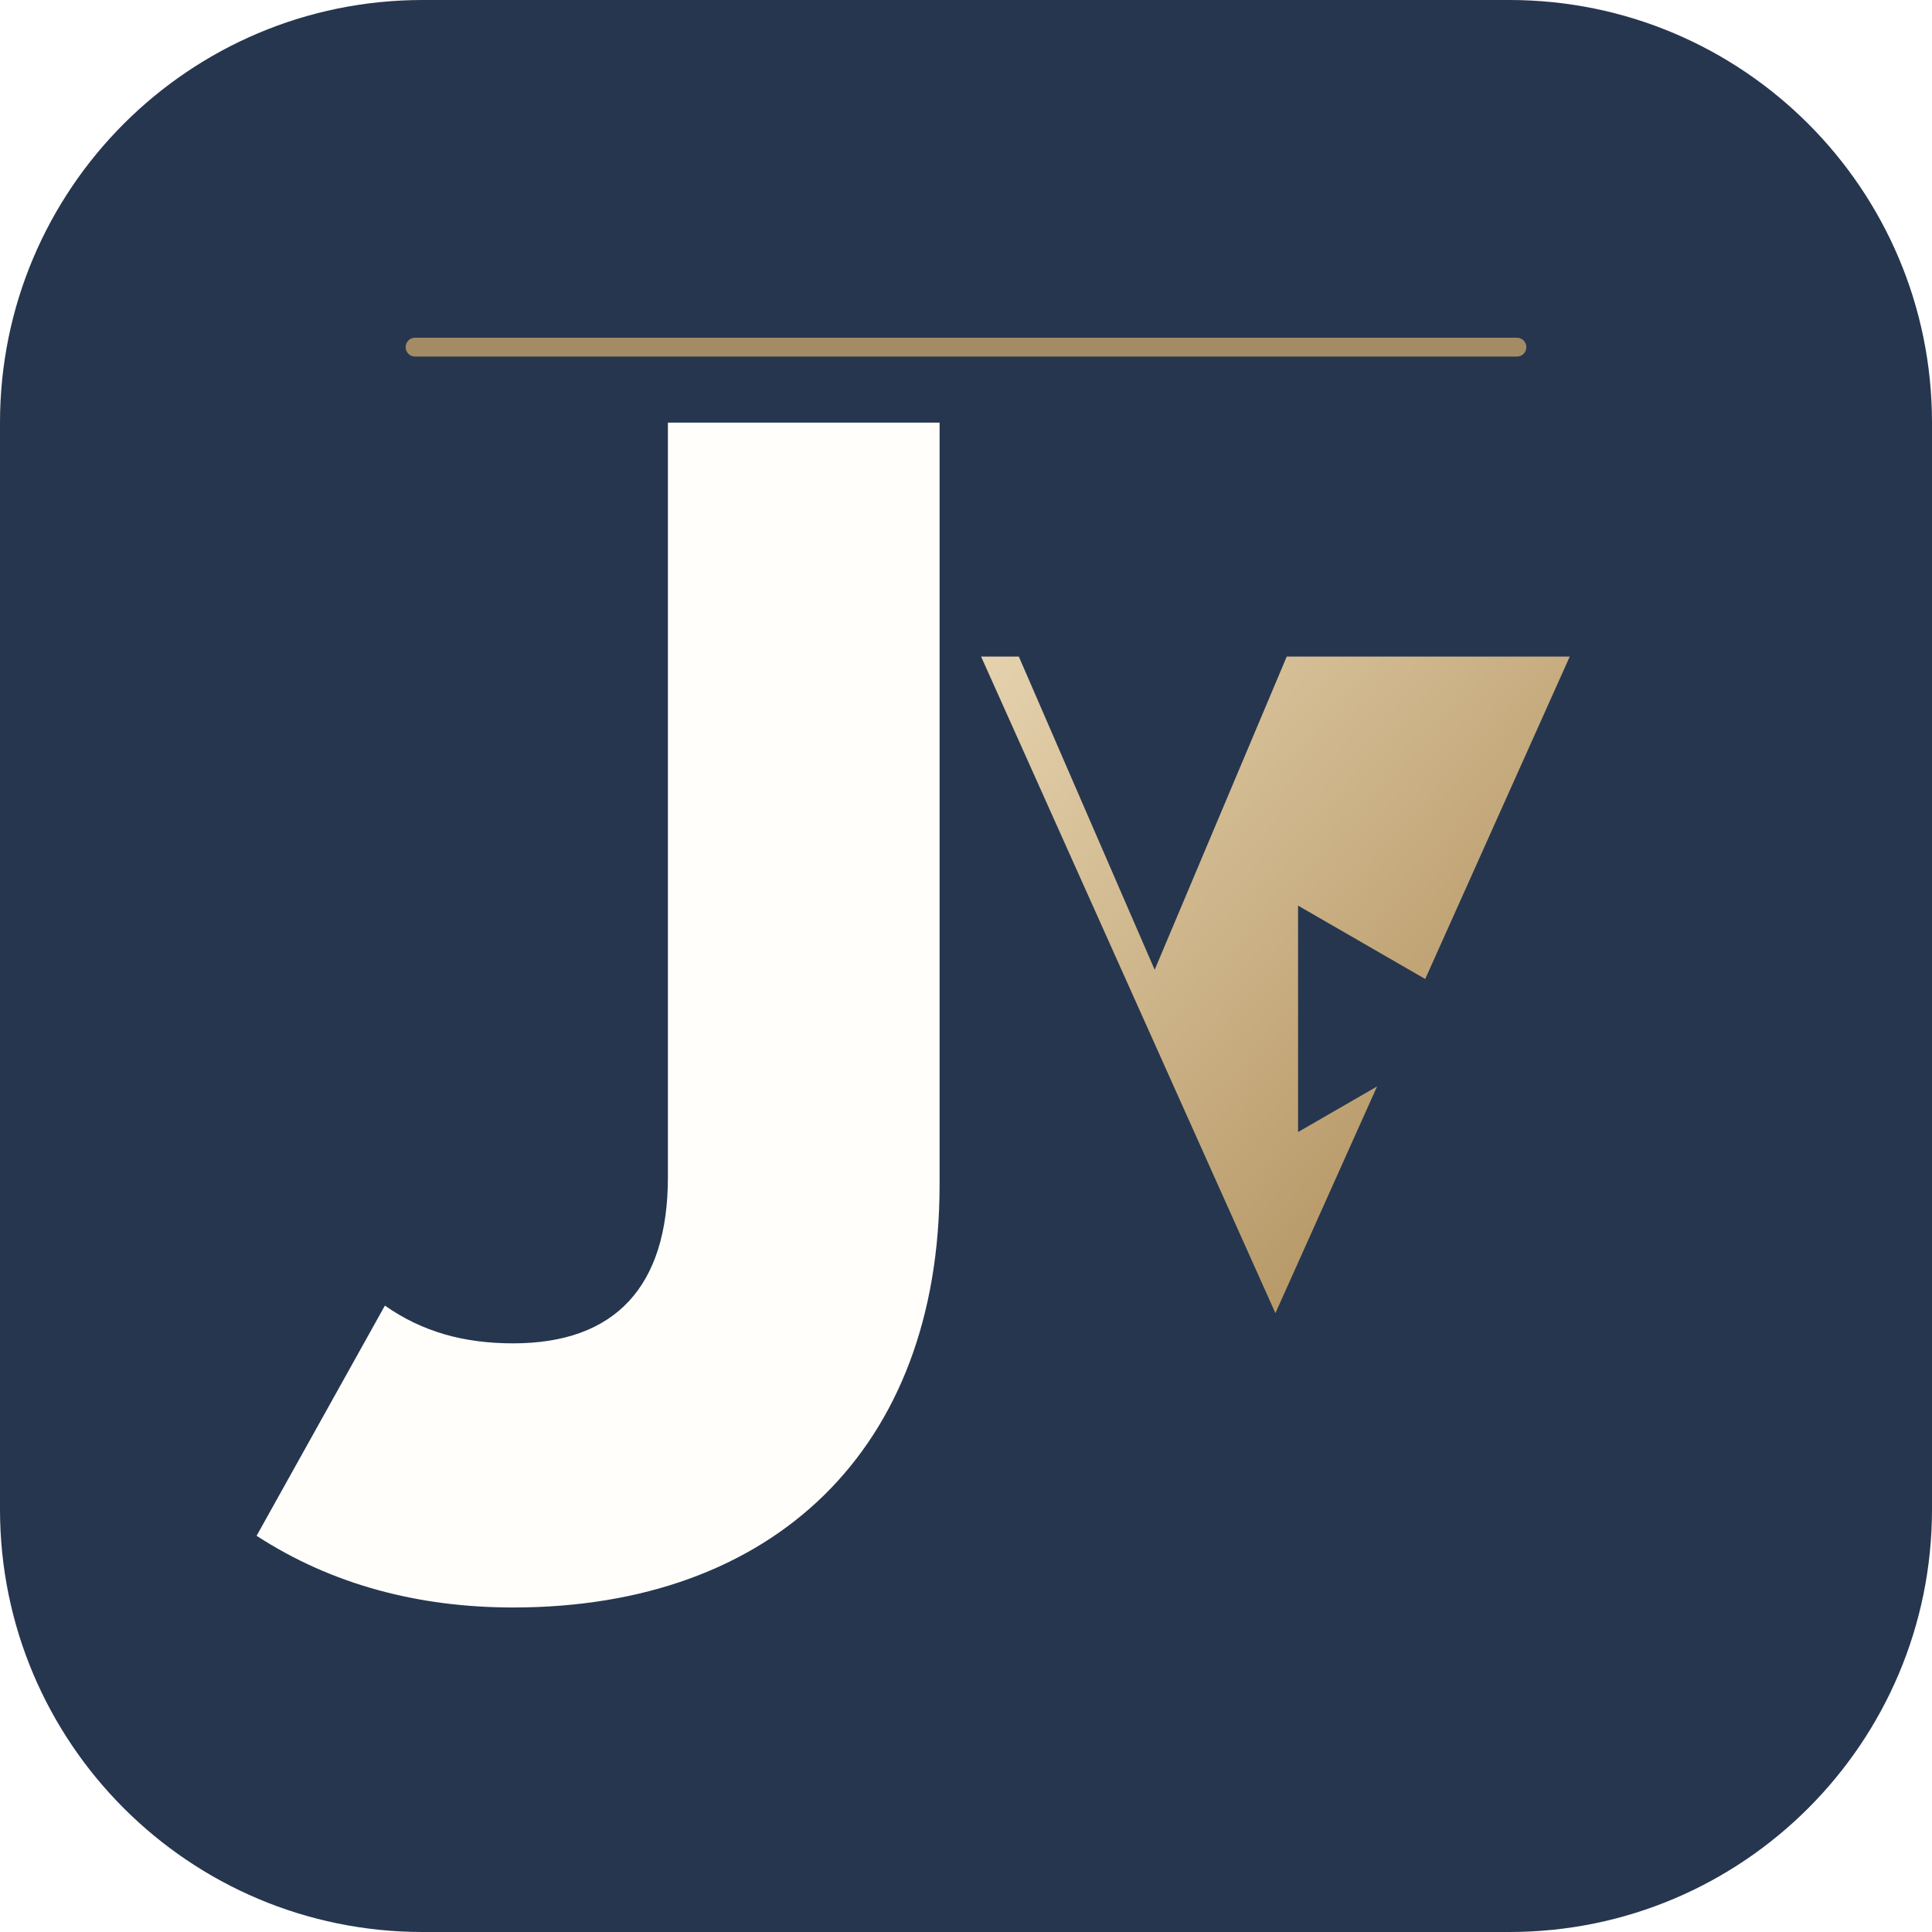
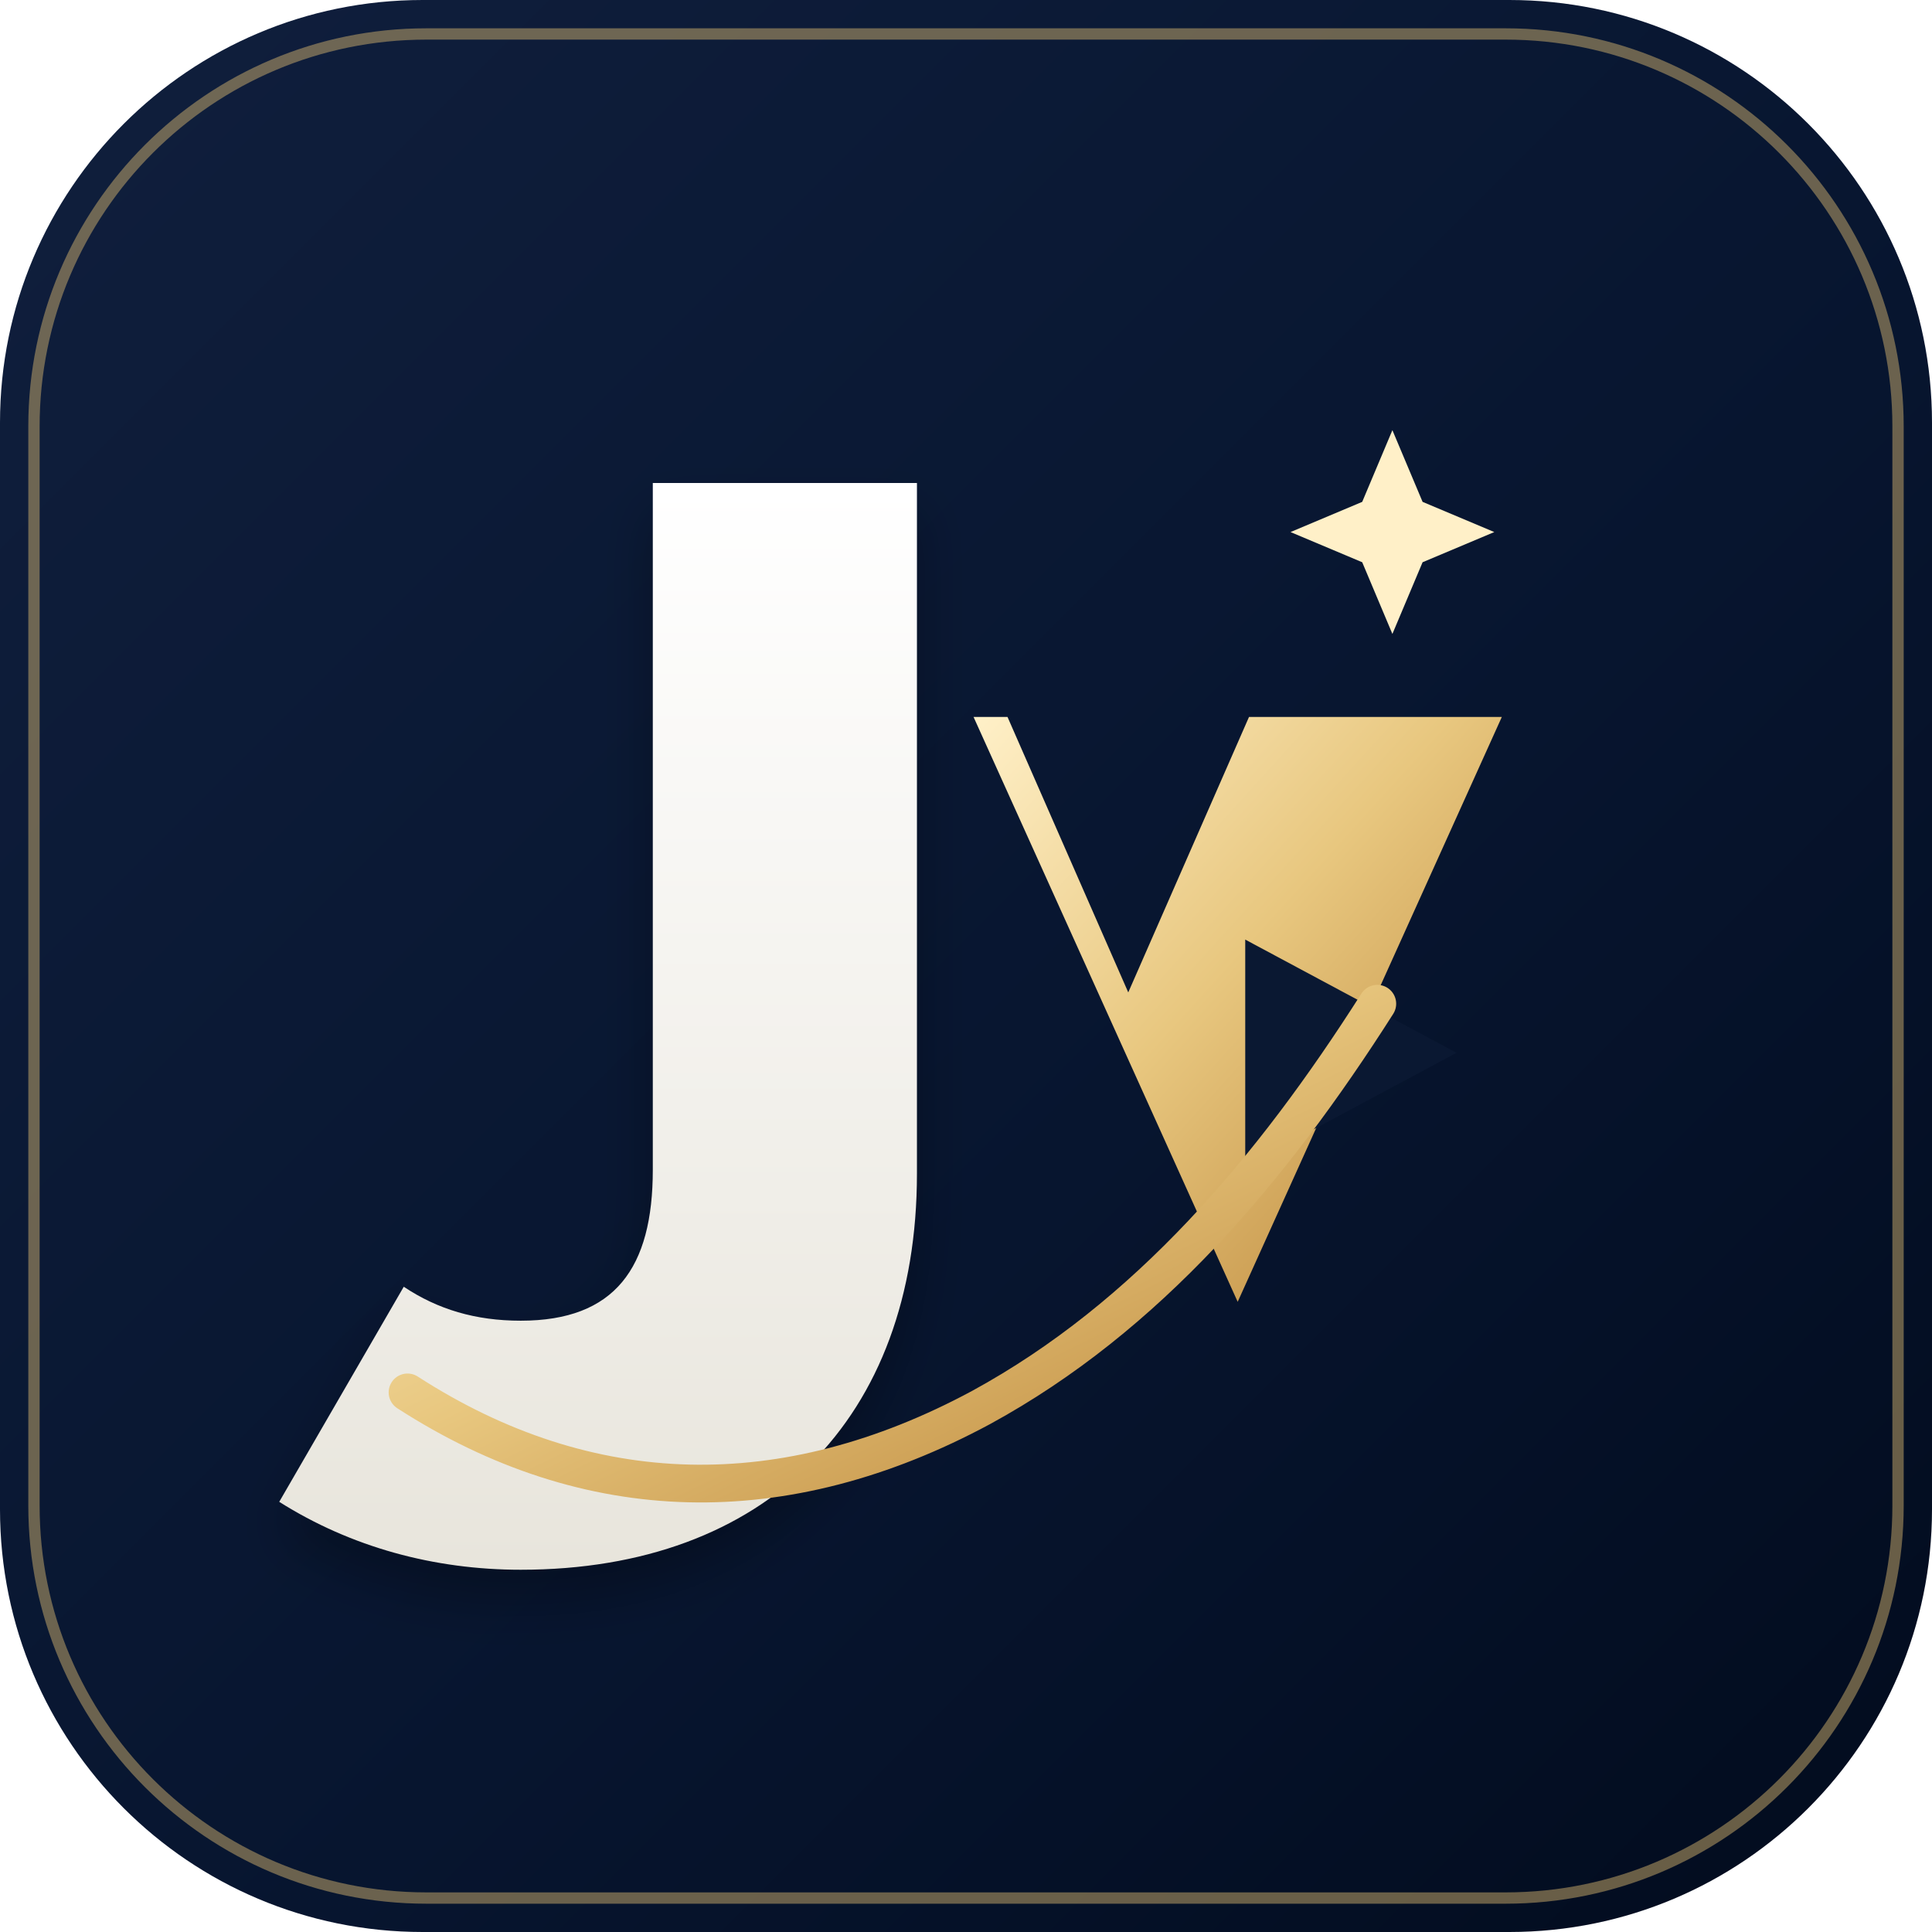
<svg xmlns="http://www.w3.org/2000/svg" viewBox="0 0 512 512" role="img" aria-labelledby="title">
  <defs>
+     <linearGradient id="bg" x1="0" y1="0" x2="1" y2="1">
+       <stop stop-color="#101F3D" />
+       <stop offset=".58" stop-color="#07152F" />
+       <stop offset="1" stop-color="#020B1D" />
+     </linearGradient>
    <linearGradient id="gold" x1="0" y1="0" x2="1" y2="1">
-       <stop stop-color="#E5D2AE" />
-       <stop offset="1" stop-color="#A98752" />
+       <stop stop-color="#FFF0C8" />
+       <stop offset=".45" stop-color="#E8C77F" />
+       <stop offset="1" stop-color="#B98235" />
    </linearGradient>
+     <linearGradient id="ivory" x1="0" y1="0" x2="0" y2="1">
+       <stop stop-color="#FFFFFF" />
+       <stop offset="1" stop-color="#E8E5DC" />
+     </linearGradient>
+     <filter id="shadow" x="-30%" y="-30%" width="160%" height="160%">
+       <feGaussianBlur stdDeviation="7" />
+     </filter>
  </defs>
-   <rect width="512" height="512" rx="112" fill="#26364F" />
-   <path d="M177 112h72v202c0 70-44 112-113 112-25 0-48-6-68-19l34-61c10 7 21 10 34 10 27 0 41-15 41-44V112Z" fill="#FFFEFA" />
-   <path d="m260 174 78 174 78-174h-75l-35 83-36-83h-10Z" fill="url(#gold)" />
-   <path d="m344 240 52 30-52 30v-60Z" fill="#26364F" />
-   <path d="M110 92h292" stroke="#B99A68" stroke-width="5" stroke-linecap="round" opacity=".85" />
+   <rect width="512" height="512" rx="112" fill="url(#bg)" />
+   <rect x="9" y="9" width="494" height="494" rx="104" fill="none" stroke="#D7B66F" stroke-opacity=".48" stroke-width="3" />
+   <path d="M112 103H400" stroke="url(#gold)" stroke-width="5" stroke-linecap="round" opacity=".9" />
+   <path d="M173 136h70v183c0 65-40 105-105 105-23 0-45-6-64-18l33-57c9 6 19 9 31 9 25 0 35-14 35-40V136Z" fill="#000" opacity=".28" filter="url(#shadow)" />
+   <path d="M173 128h70v183c0 65-40 105-105 105-23 0-45-6-64-18l33-57c9 6 19 9 31 9 25 0 35-14 35-40V128Z" fill="url(#ivory)" />
+   <path d="m258 190 70 155 70-155h-67l-32 73-32-73h-9Z" fill="url(#gold)" />
+   <path d="m330 249 56 30-56 30v-60Z" fill="#0A1832" />
+   <path d="M108 369c48 31 100 32 152 4 44-24 77-63 105-107" fill="none" stroke="url(#gold)" stroke-width="10" stroke-linecap="round" />
+   <path d="m369 114 8 19 19 8-19 8-8 19-8-19-19-8 19-8Z" fill="#FFF0C8" />
</svg>
